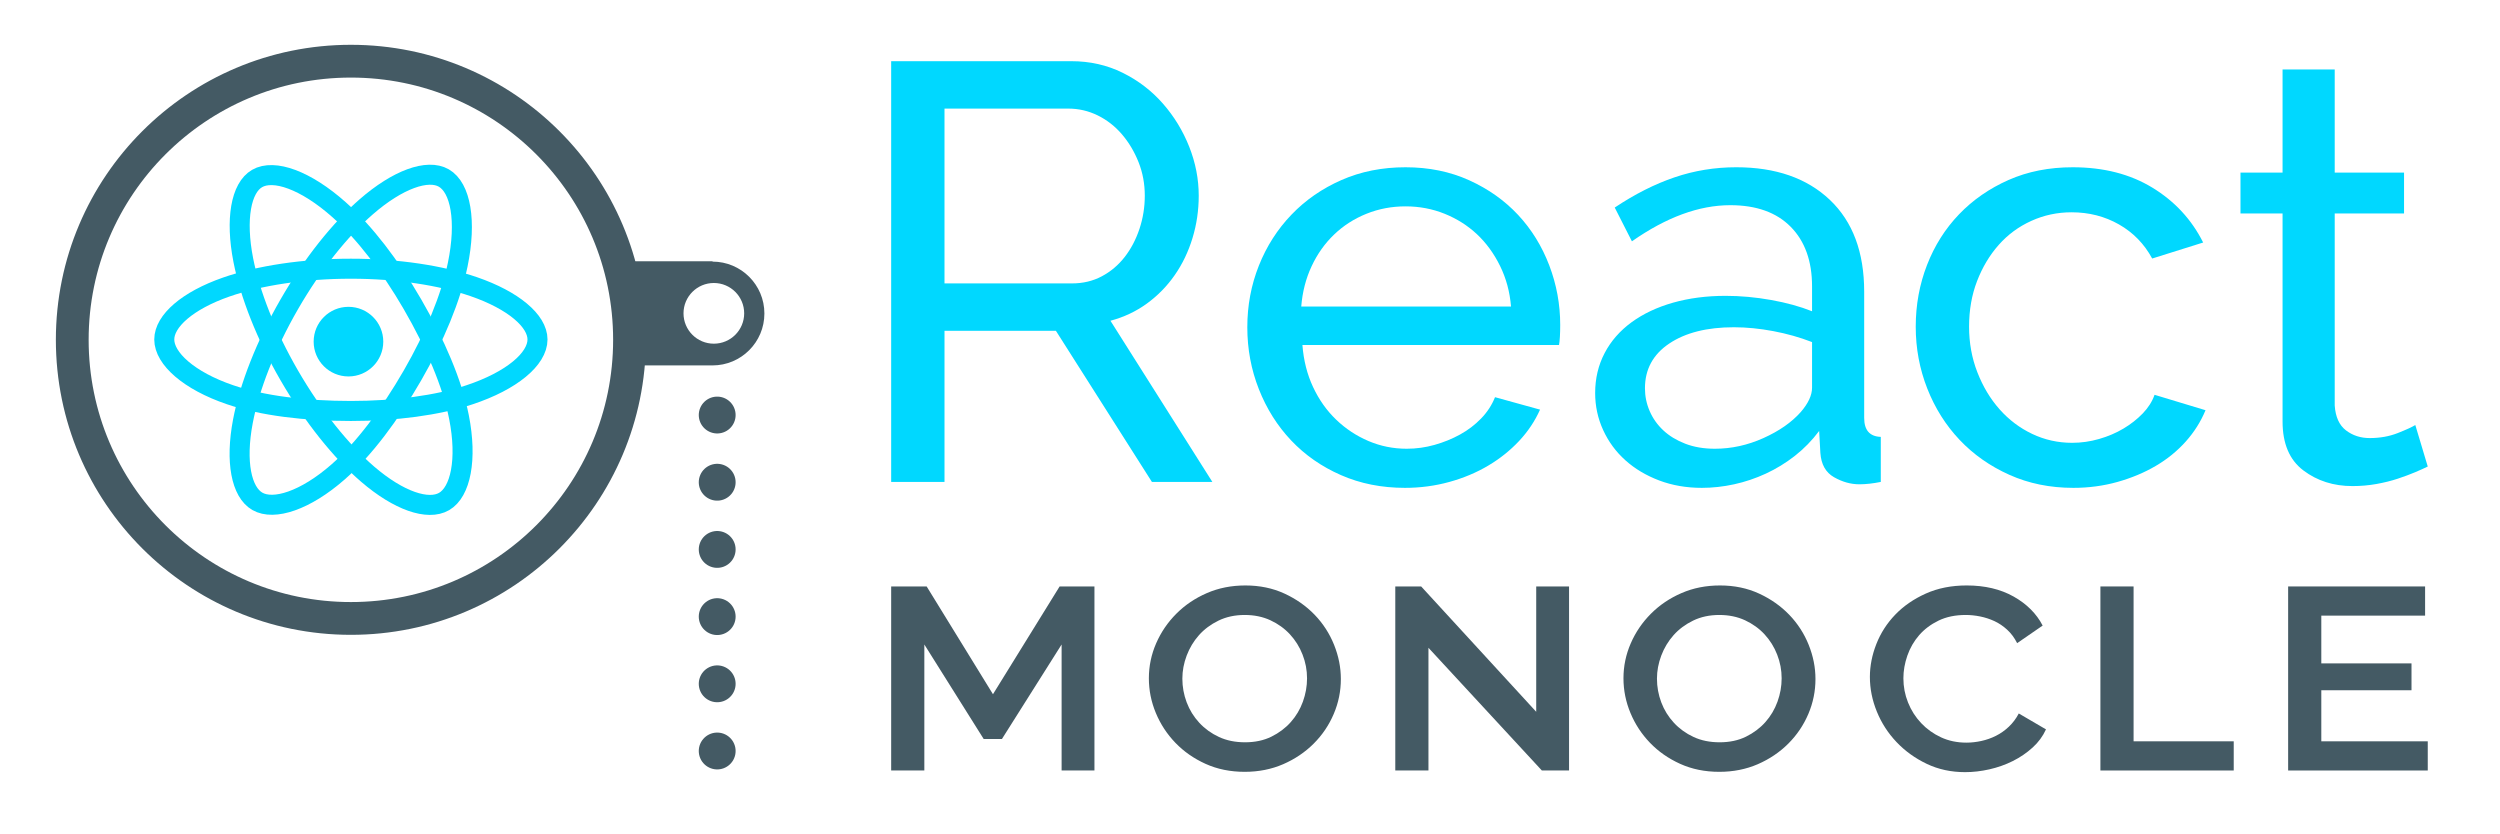
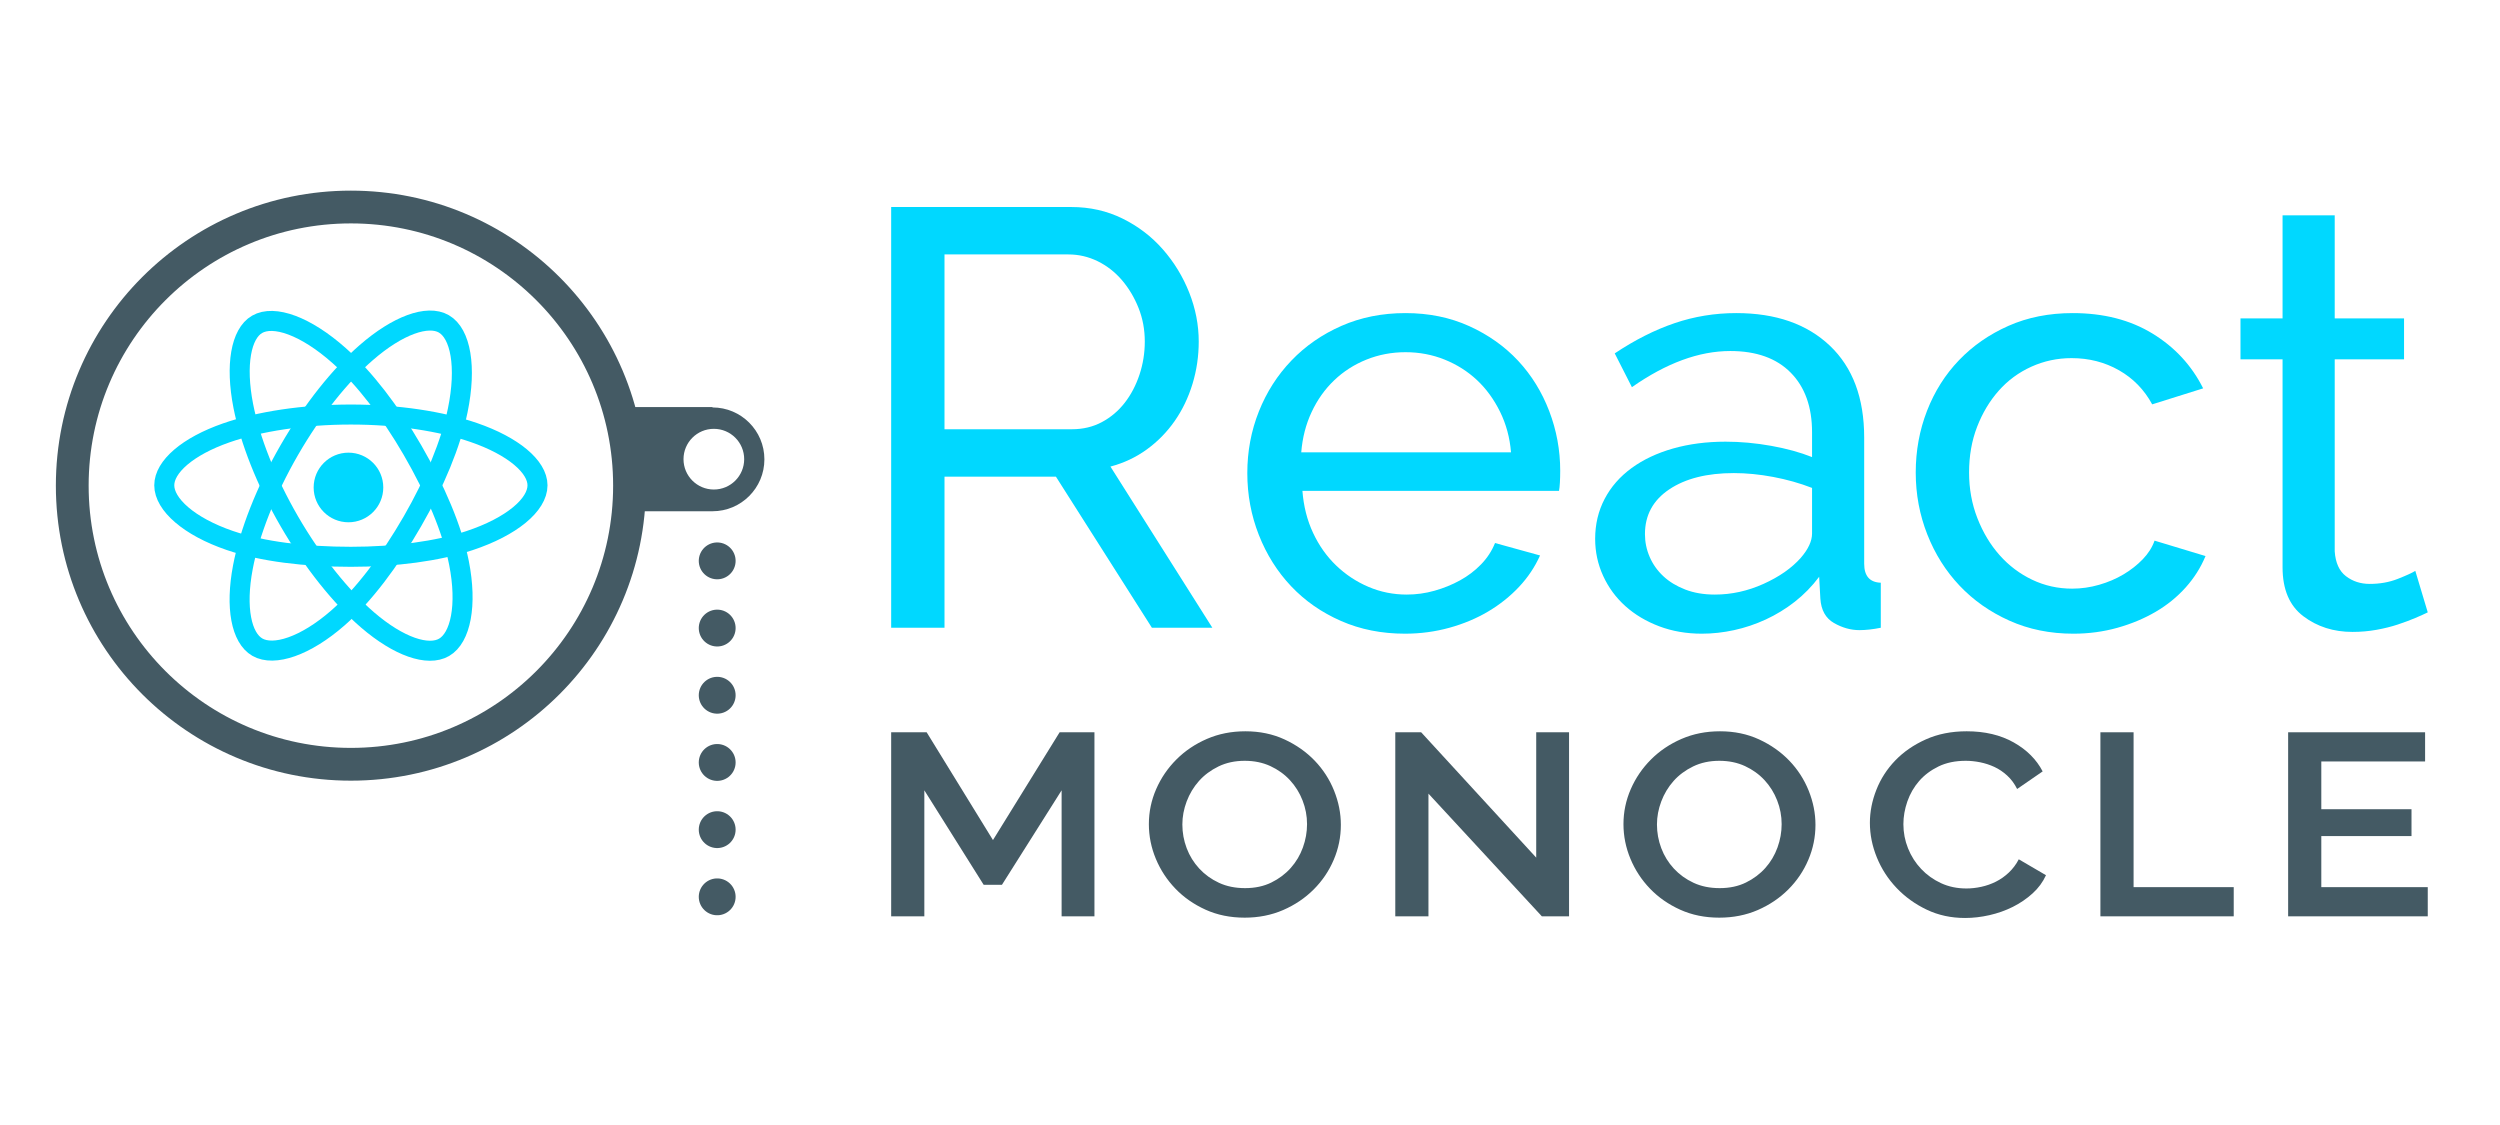
- <svg xmlns="http://www.w3.org/2000/svg" version="1.1" id="Layer_1" x="0px" y="0px" width="300px" height="100px" viewBox="0 0 1080 360" enable-background="new 0 0 1080 360" xml:space="preserve">
+ <svg xmlns="http://www.w3.org/2000/svg" version="1.1" id="Layer_1" x="0px" y="0px" width="200px" height="90px" viewBox="0 0 1080 360" enable-background="new 0 0 1080 360" xml:space="preserve">
  <g>
    <path fill="#00D8FF" d="M384.984,208.192V26.433h77.826c8.019,0,15.399,1.666,22.141,4.992c6.742,3.327,12.548,7.768,17.411,13.312   c4.865,5.547,8.655,11.774,11.394,18.686c2.725,6.917,4.096,13.947,4.096,21.123c0,6.313-0.897,12.411-2.69,18.303   c-1.79,5.887-4.35,11.225-7.682,16c-3.321,4.777-7.338,8.875-12.032,12.288c-4.694,3.412-9.94,5.887-15.737,7.423l44.028,69.634   h-26.11l-41.471-65.277h-48.134v65.277H384.984z M408.023,122.434h55.043c4.776,0,9.088-1.023,12.928-3.077   c3.841-2.044,7.125-4.821,9.855-8.314c2.729-3.5,4.863-7.558,6.401-12.167c1.533-4.605,2.3-9.377,2.3-14.331   c0-5.122-0.89-9.942-2.685-14.465c-1.792-4.523-4.187-8.534-7.166-12.034c-2.993-3.493-6.49-6.227-10.496-8.194   c-4.016-1.962-8.234-2.938-12.672-2.938h-53.509V122.434z" />
    <path fill="#00D8FF" d="M606.937,210.753c-10.072,0-19.291-1.838-27.648-5.51c-8.365-3.661-15.53-8.658-21.505-14.972   c-5.979-6.313-10.626-13.699-13.953-22.146s-4.992-17.36-4.992-26.751c0-9.386,1.665-18.255,4.992-26.622   c3.327-8.358,8.022-15.704,14.084-22.013c6.05-6.318,13.269-11.305,21.63-14.977c8.36-3.671,17.576-5.504,27.645-5.504   c10.07,0,19.243,1.876,27.525,5.629c8.278,3.757,15.311,8.75,21.122,14.976c5.796,6.232,10.272,13.484,13.438,21.759   c3.155,8.276,4.736,16.858,4.736,25.732c0,1.876-0.046,3.58-0.133,5.116c-0.086,1.537-0.215,2.733-0.385,3.58H562.645   c0.512,6.663,2.05,12.723,4.613,18.179c2.556,5.466,5.884,10.161,9.982,14.082c4.092,3.929,8.743,6.998,13.949,9.218   c5.209,2.217,10.709,3.327,16.513,3.327c4.096,0,8.103-0.555,12.031-1.666c3.925-1.105,7.597-2.599,11.01-4.479   c3.411-1.871,6.439-4.184,9.088-6.912c2.647-2.729,4.649-5.801,6.019-9.213l19.451,5.375c-2.218,4.955-5.24,9.473-9.082,13.569   c-3.847,4.093-8.284,7.635-13.314,10.622c-5.035,2.991-10.623,5.337-16.767,7.041C619.99,209.892,613.594,210.753,606.937,210.753z    M652.759,132.414c-0.511-6.314-2.088-12.157-4.734-17.533c-2.653-5.38-5.977-9.941-9.985-13.699   c-4.014-3.752-8.665-6.696-13.949-8.831c-5.292-2.129-10.929-3.202-16.901-3.202c-5.971,0-11.607,1.072-16.892,3.202   c-5.294,2.135-9.943,5.116-13.955,8.96c-4.011,3.839-7.256,8.409-9.725,13.698c-2.479,5.284-3.973,11.09-4.479,17.404H652.759z" />
    <path fill="#00D8FF" d="M735.188,210.753c-6.653,0-12.794-1.072-18.428-3.197c-5.635-2.135-10.502-5.04-14.59-8.707   c-4.094-3.671-7.296-8.022-9.605-13.057c-2.308-5.035-3.458-10.368-3.458-16.001c0-6.313,1.368-12.071,4.104-17.279   c2.727-5.208,6.613-9.636,11.649-13.316c5.028-3.666,11.005-6.48,17.916-8.448c6.917-1.958,14.461-2.944,22.654-2.944   c6.48,0,13.063,0.603,19.709,1.795c6.653,1.196,12.55,2.814,17.668,4.868v-10.76c0-10.917-3.074-19.491-9.219-25.722   c-6.142-6.228-14.847-9.344-26.105-9.344c-13.494,0-27.655,5.208-42.498,15.614l-7.421-14.594   c8.693-5.801,17.314-10.153,25.849-13.053c8.534-2.901,17.408-4.352,26.627-4.352c17.067,0,30.551,4.696,40.452,14.078   c9.894,9.386,14.835,22.615,14.835,39.684v54.527c0,5.294,2.396,8.021,7.174,8.189v19.457c-1.708,0.34-3.325,0.599-4.857,0.766   c-1.536,0.167-2.992,0.259-4.361,0.259c-3.752,0-7.413-1.024-11.002-3.073c-3.584-2.049-5.548-5.548-5.884-10.496l-0.521-9.473   c-3.067,4.097-6.575,7.682-10.491,10.755c-3.925,3.068-8.109,5.629-12.546,7.678c-4.437,2.048-9.008,3.585-13.693,4.609   C744.449,210.24,739.797,210.753,735.188,210.753z M740.822,193.856c7.174,0,14.167-1.536,20.993-4.609   c6.829-3.072,12.201-6.825,16.135-11.268c3.231-3.747,4.858-7.251,4.858-10.492v-19.71c-5.287-2.052-10.876-3.628-16.774-4.738   c-5.886-1.105-11.557-1.666-17.014-1.666c-11.611,0-20.913,2.35-27.91,7.041c-7.002,4.696-10.491,11.138-10.491,19.332   c0,3.413,0.676,6.696,2.044,9.856c1.369,3.154,3.326,5.925,5.892,8.313c2.556,2.394,5.713,4.312,9.473,5.768   C731.775,193.129,736.049,193.856,740.822,193.856z" />
    <path fill="#00D8FF" d="M827.598,141.12c0-9.381,1.623-18.26,4.869-26.626c3.24-8.357,7.85-15.657,13.82-21.888   c5.975-6.228,13.096-11.171,21.378-14.843c8.276-3.671,17.539-5.504,27.775-5.504c13.312,0,24.785,2.944,34.429,8.831   c9.646,5.887,16.938,13.785,21.894,23.679l-22.017,6.911c-3.419-6.312-8.189-11.219-14.338-14.723   c-6.144-3.494-12.971-5.246-20.479-5.246c-6.146,0-11.947,1.239-17.408,3.714c-5.46,2.475-10.156,5.93-14.082,10.372   c-3.925,4.438-7.036,9.641-9.342,15.614c-2.307,5.972-3.456,12.54-3.456,19.709c0,7.003,1.187,13.57,3.582,19.711   c2.391,6.145,5.593,11.482,9.602,16c4.01,4.523,8.702,8.06,14.08,10.621c5.379,2.561,11.137,3.844,17.28,3.844   c3.923,0,7.808-0.555,11.649-1.666c3.844-1.105,7.334-2.599,10.493-4.48c3.156-1.876,5.929-4.054,8.321-6.523   c2.39-2.474,4.098-5.16,5.121-8.069l22.018,6.658c-2.054,4.948-4.911,9.472-8.576,13.564c-3.677,4.098-7.982,7.601-12.929,10.496   c-4.955,2.906-10.459,5.213-16.516,6.917c-6.052,1.699-12.411,2.561-19.066,2.561c-10.075,0-19.292-1.876-27.652-5.634   c-8.365-3.752-15.53-8.787-21.505-15.106c-5.977-6.312-10.623-13.693-13.951-22.142   C829.265,159.423,827.598,150.506,827.598,141.12z" />
    <path fill="#00D8FF" d="M1048.789,201.539c-1.369,0.685-3.163,1.488-5.375,2.431c-2.225,0.938-4.738,1.877-7.553,2.815   c-2.819,0.938-5.887,1.699-9.215,2.298c-3.331,0.598-6.785,0.904-10.371,0.904c-8.194,0-15.278-2.264-21.247-6.787   c-5.977-4.524-8.961-11.56-8.961-21.118v-89.86h-18.178V74.56h18.178V30.018h22.529V74.56h29.95v17.662h-29.95v82.944   c0.337,4.953,1.958,8.534,4.859,10.75c2.902,2.221,6.313,3.331,10.242,3.331c4.436,0,8.489-0.723,12.163-2.178   c3.667-1.445,6.18-2.599,7.553-3.455L1048.789,201.539z" />
    <path fill="#445A64" d="M458.616,332.854v-54.436l-25.784,40.827h-7.88l-25.639-40.827v54.436h-14.329v-79.508h15.332   l28.646,46.562l28.796-46.562H472.8v79.508H458.616z" />
    <path fill="#445A64" d="M617.092,279.85v53.005h-14.328v-79.508h11.177l49.703,54.15v-54.15h14.185v79.508h-11.746L617.092,279.85z   " />
    <path fill="#445A64" d="M742.74,333.429c-6.207,0-11.844-1.148-16.903-3.441c-5.063-2.292-9.408-5.322-13.037-9.095   c-3.631-3.771-6.444-8.07-8.45-12.894c-2.006-4.819-3.012-9.813-3.012-14.968c0-5.256,1.051-10.29,3.155-15.121   c2.096-4.814,5.012-9.088,8.739-12.812c3.722-3.729,8.113-6.687,13.178-8.884c5.064-2.201,10.599-3.297,16.615-3.297   c6.211,0,11.839,1.172,16.903,3.512c5.064,2.341,9.41,5.395,13.039,9.167c3.627,3.776,6.422,8.093,8.381,12.961   c1.954,4.873,2.933,9.794,2.933,14.762c0,5.252-1.023,10.291-3.077,15.105c-2.054,4.829-4.941,9.104-8.667,12.829   c-3.724,3.718-8.119,6.682-13.178,8.883C754.294,332.327,748.756,333.429,742.74,333.429z M715.807,293.17   c0,3.537,0.621,6.949,1.861,10.242c1.246,3.3,3.059,6.232,5.443,8.813c2.388,2.578,5.231,4.632,8.527,6.154   c3.295,1.532,7.042,2.292,11.245,2.292c4.293,0,8.091-0.804,11.386-2.431c3.296-1.623,6.088-3.724,8.383-6.304   c2.292-2.579,4.034-5.518,5.226-8.812c1.194-3.293,1.793-6.662,1.793-10.095c0-3.532-0.645-6.949-1.936-10.243   c-1.285-3.297-3.102-6.208-5.439-8.74c-2.344-2.532-5.163-4.561-8.451-6.093c-3.299-1.522-7-2.287-11.105-2.287   c-4.201,0-7.979,0.813-11.319,2.436c-3.341,1.627-6.16,3.724-8.452,6.304c-2.289,2.575-4.054,5.514-5.3,8.808   C716.428,286.507,715.807,289.829,715.807,293.17z" />
    <path fill="#445A64" d="M807.792,292.457c0-4.772,0.935-9.524,2.798-14.255c1.86-4.729,4.577-8.955,8.161-12.679   c3.581-3.724,7.975-6.754,13.182-9.095c5.204-2.34,11.106-3.512,17.688-3.512c7.837,0,14.591,1.603,20.278,4.801   c5.675,3.196,9.856,7.38,12.529,12.53l-11.029,7.596c-1.144-2.293-2.578-4.226-4.298-5.801c-1.718-1.574-3.562-2.819-5.518-3.724   c-1.959-0.905-4.013-1.574-6.157-2.011c-2.153-0.426-4.226-0.641-6.231-0.641c-4.494,0-8.402,0.813-11.746,2.436   c-3.347,1.627-6.138,3.724-8.385,6.304c-2.235,2.575-3.931,5.514-5.083,8.808c-1.14,3.292-1.716,6.567-1.716,9.816   c0,3.629,0.667,7.112,2.006,10.453c1.336,3.347,3.223,6.305,5.655,8.883c2.435,2.581,5.302,4.635,8.597,6.161   c3.296,1.527,6.947,2.294,10.96,2.294c2.097,0,4.251-0.241,6.442-0.719c2.199-0.479,4.299-1.216,6.305-2.221   c2.004-1.001,3.869-2.312,5.588-3.939c1.716-1.623,3.156-3.532,4.294-5.725l11.754,6.873c-1.345,2.958-3.271,5.58-5.806,7.873   c-2.535,2.294-5.37,4.231-8.526,5.808c-3.147,1.573-6.514,2.767-10.095,3.579c-3.584,0.813-7.09,1.216-10.531,1.216   c-6.016,0-11.535-1.187-16.547-3.58c-5.013-2.389-9.356-5.514-13.033-9.382c-3.677-3.867-6.524-8.261-8.526-13.181   C808.795,302.508,807.792,297.521,807.792,292.457z" />
    <path fill="#445A64" d="M907.375,332.854v-79.508h14.331v66.901h43.262v12.606H907.375z" />
    <path fill="#445A64" d="M1048.789,320.248v12.606h-60.313v-79.508h59.164v12.604h-44.834v20.634h38.964v11.602h-38.964v22.062   H1048.789z" />
    <path fill="#445A64" d="M537.712,333.429c-6.21,0-11.845-1.148-16.904-3.441c-5.063-2.292-9.408-5.322-13.037-9.095   c-3.631-3.771-6.448-8.07-8.454-12.894c-2.004-4.819-3.007-9.813-3.007-14.968c0-5.256,1.05-10.29,3.15-15.121   c2.1-4.814,5.014-9.088,8.741-12.812c3.724-3.729,8.115-6.687,13.176-8.884c5.064-2.201,10.603-3.297,16.619-3.297   c6.207,0,11.839,1.172,16.903,3.512c5.064,2.341,9.408,5.395,13.039,9.167c3.627,3.776,6.422,8.093,8.381,12.961   c1.954,4.873,2.933,9.794,2.933,14.762c0,5.252-1.025,10.291-3.077,15.105c-2.056,4.829-4.941,9.104-8.671,12.829   c-3.722,3.718-8.117,6.682-13.178,8.883C549.264,332.327,543.728,333.429,537.712,333.429z M510.779,293.17   c0,3.537,0.621,6.949,1.861,10.242c1.242,3.3,3.057,6.232,5.442,8.813c2.387,2.578,5.232,4.632,8.528,6.154   c3.295,1.532,7.04,2.292,11.245,2.292c4.293,0,8.091-0.804,11.386-2.431c3.296-1.623,6.088-3.724,8.381-6.304   c2.294-2.579,4.036-5.518,5.228-8.812c1.194-3.293,1.793-6.662,1.793-10.095c0-3.532-0.646-6.949-1.938-10.243   c-1.283-3.297-3.1-6.208-5.439-8.74c-2.342-2.532-5.161-4.561-8.453-6.093c-3.295-1.522-6.996-2.287-11.101-2.287   c-4.206,0-7.979,0.813-11.32,2.436c-3.341,1.627-6.16,3.724-8.452,6.304c-2.289,2.575-4.058,5.514-5.3,8.808   C511.4,286.507,510.779,289.829,510.779,293.17z" />
    <g>
      <g>
        <path fill="none" stroke="#00D8FF" stroke-width="8.65" stroke-miterlimit="10" d="M151.58,116.08     c20.195,0,38.952,2.894,53.098,7.765c17.041,5.869,27.522,14.762,27.522,22.814c0,8.391-11.104,17.839-29.409,23.902     c-13.836,4.584-32.042,6.979-51.211,6.979c-19.652,0-38.261-2.248-52.252-7.032c-17.701-6.044-28.362-15.616-28.362-23.849     c0-7.985,10.003-16.812,26.81-22.67C111.965,119.04,131.189,116.08,151.58,116.08z" />
        <path fill="none" stroke="#00D8FF" stroke-width="8.65" stroke-miterlimit="10" d="M124.96,131.461     c10.086-17.497,21.97-32.298,33.25-42.118c13.595-11.834,26.533-16.465,33.515-12.442c7.27,4.19,9.908,18.53,6.012,37.413     c-2.94,14.275-9.958,31.243-19.535,47.847c-9.817,17.022-21.062,32.021-32.192,41.754     c-14.082,12.312-27.707,16.767-34.835,12.658c-6.913-3.989-9.562-17.066-6.247-34.551     C107.735,167.254,114.771,149.121,124.96,131.461z" />
        <path fill="none" stroke="#00D8FF" stroke-width="8.65" stroke-miterlimit="10" d="M124.982,162.205     c-10.114-17.478-17-35.162-19.882-49.842c-3.461-17.69-1.007-31.212,5.961-35.247c7.262-4.206,20.999,0.675,35.414,13.472     c10.902,9.68,22.097,24.235,31.7,40.828c9.849,17.004,17.226,34.237,20.101,48.74c3.627,18.356,0.691,32.373-6.432,36.494     c-6.915,4.007-19.565-0.234-33.058-11.842C147.397,195.001,135.2,179.853,124.982,162.205z" />
        <path fill="#00D8FF" d="M165.575,147.587c0,8.307-6.729,15.039-15.032,15.039c-8.314,0-15.045-6.732-15.045-15.039     c0-8.305,6.73-15.037,15.045-15.037C158.845,132.55,165.575,139.282,165.575,147.587z" />
      </g>
      <path fill="none" stroke="#445A64" stroke-width="14.161" stroke-miterlimit="10" d="M271.951,146.801    c0,66.481-53.89,120.366-120.369,120.366c-66.474,0-120.369-53.885-120.369-120.366c0-66.478,53.896-120.368,120.369-120.368    C218.061,26.433,271.951,80.323,271.951,146.801z" />
      <path fill="#445A64" d="M330.218,135.436c0,12.385-10.039,22.425-22.423,22.425h-36.729v-44.996h36.729v0.151    C320.179,113.016,330.218,123.051,330.218,135.436z M308.381,122.255c-7.233,0-13.105,5.87-13.105,13.107    c0,7.239,5.872,13.11,13.105,13.11c7.245,0,13.107-5.871,13.107-13.11C321.489,128.125,315.626,122.255,308.381,122.255z" />
      <g>
        <g>
          <line fill="none" stroke="#445A64" stroke-width="15.917" stroke-linecap="round" stroke-linejoin="round" x1="309.827" y1="179.297" x2="309.827" y2="179.297" />
          <line fill="none" stroke="#445A64" stroke-width="15.917" stroke-linecap="round" stroke-linejoin="round" stroke-dasharray="0,29.027" x1="309.827" y1="208.323" x2="309.827" y2="309.917" />
          <line fill="none" stroke="#445A64" stroke-width="15.917" stroke-linecap="round" stroke-linejoin="round" x1="309.827" y1="324.431" x2="309.827" y2="324.431" />
        </g>
      </g>
    </g>
  </g>
</svg>
